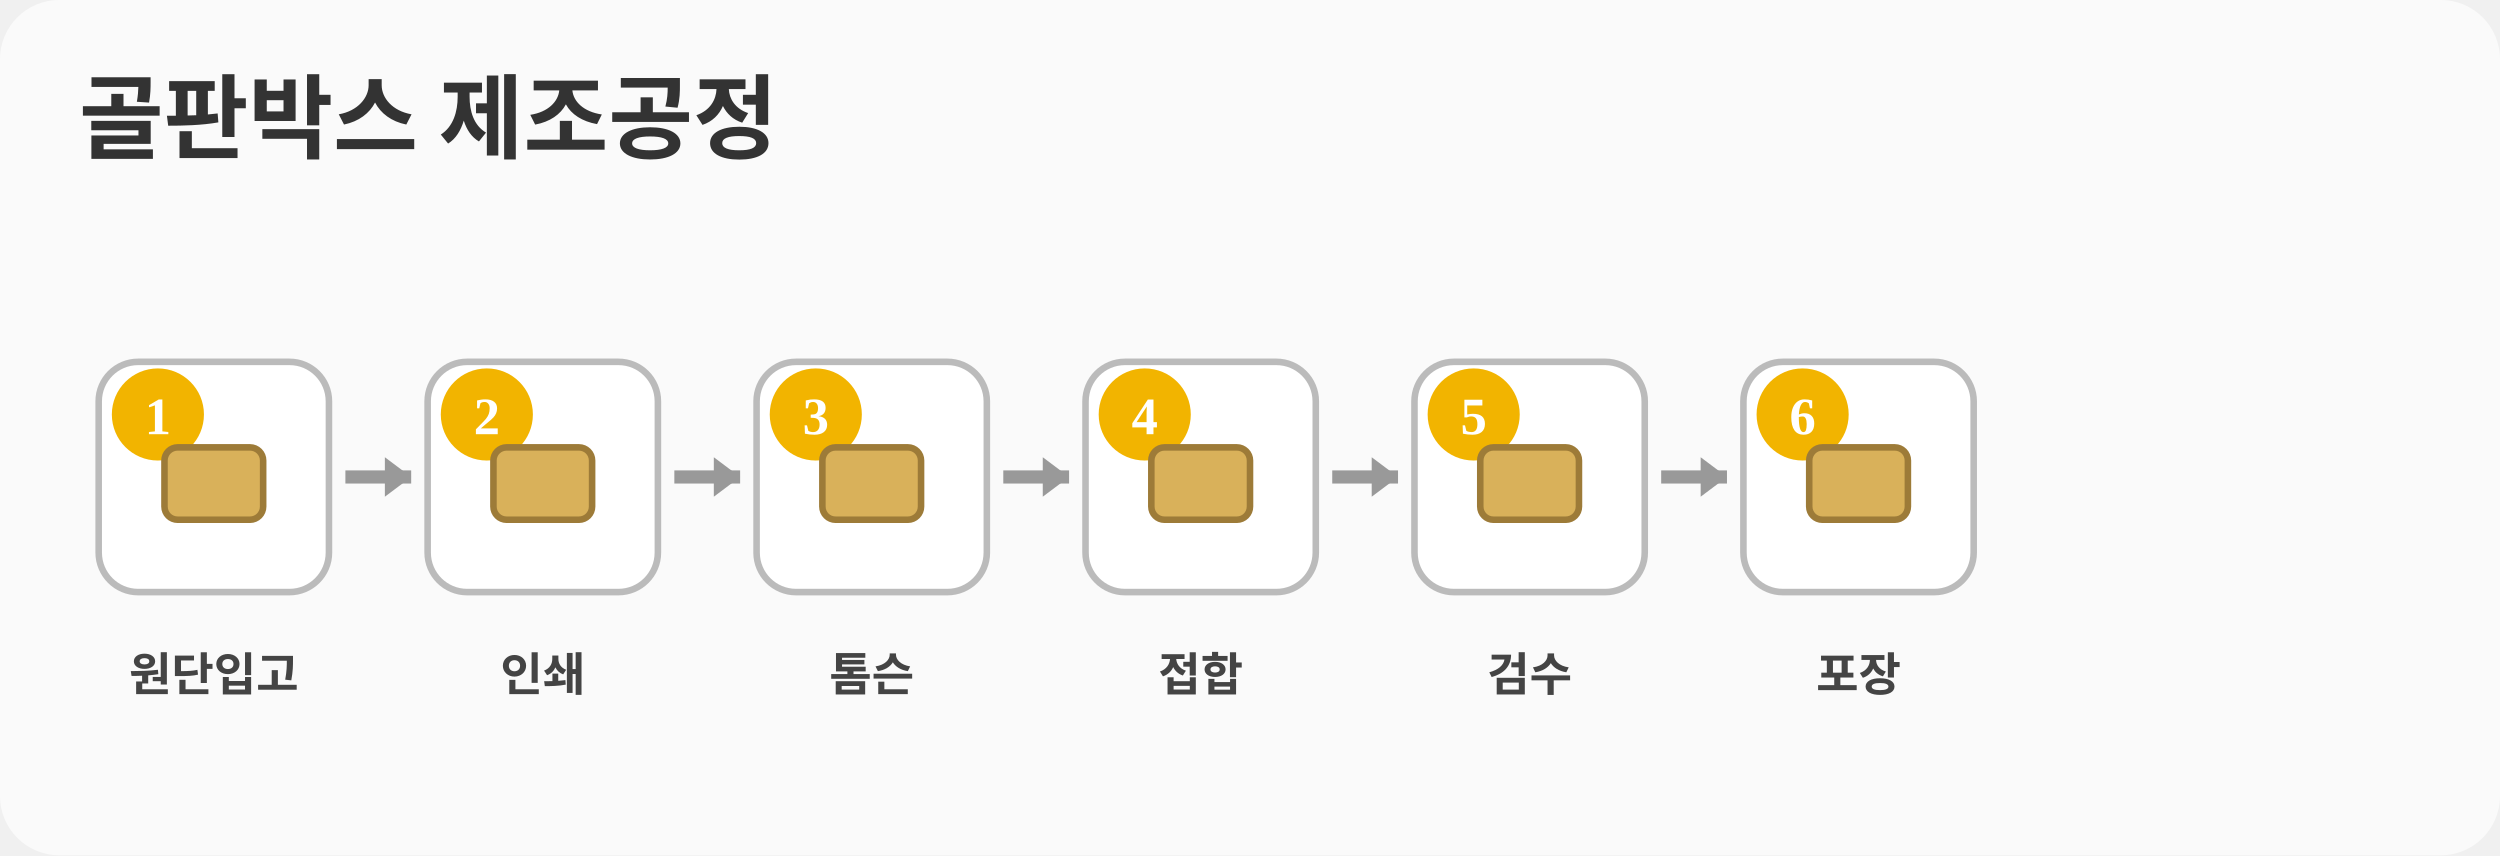
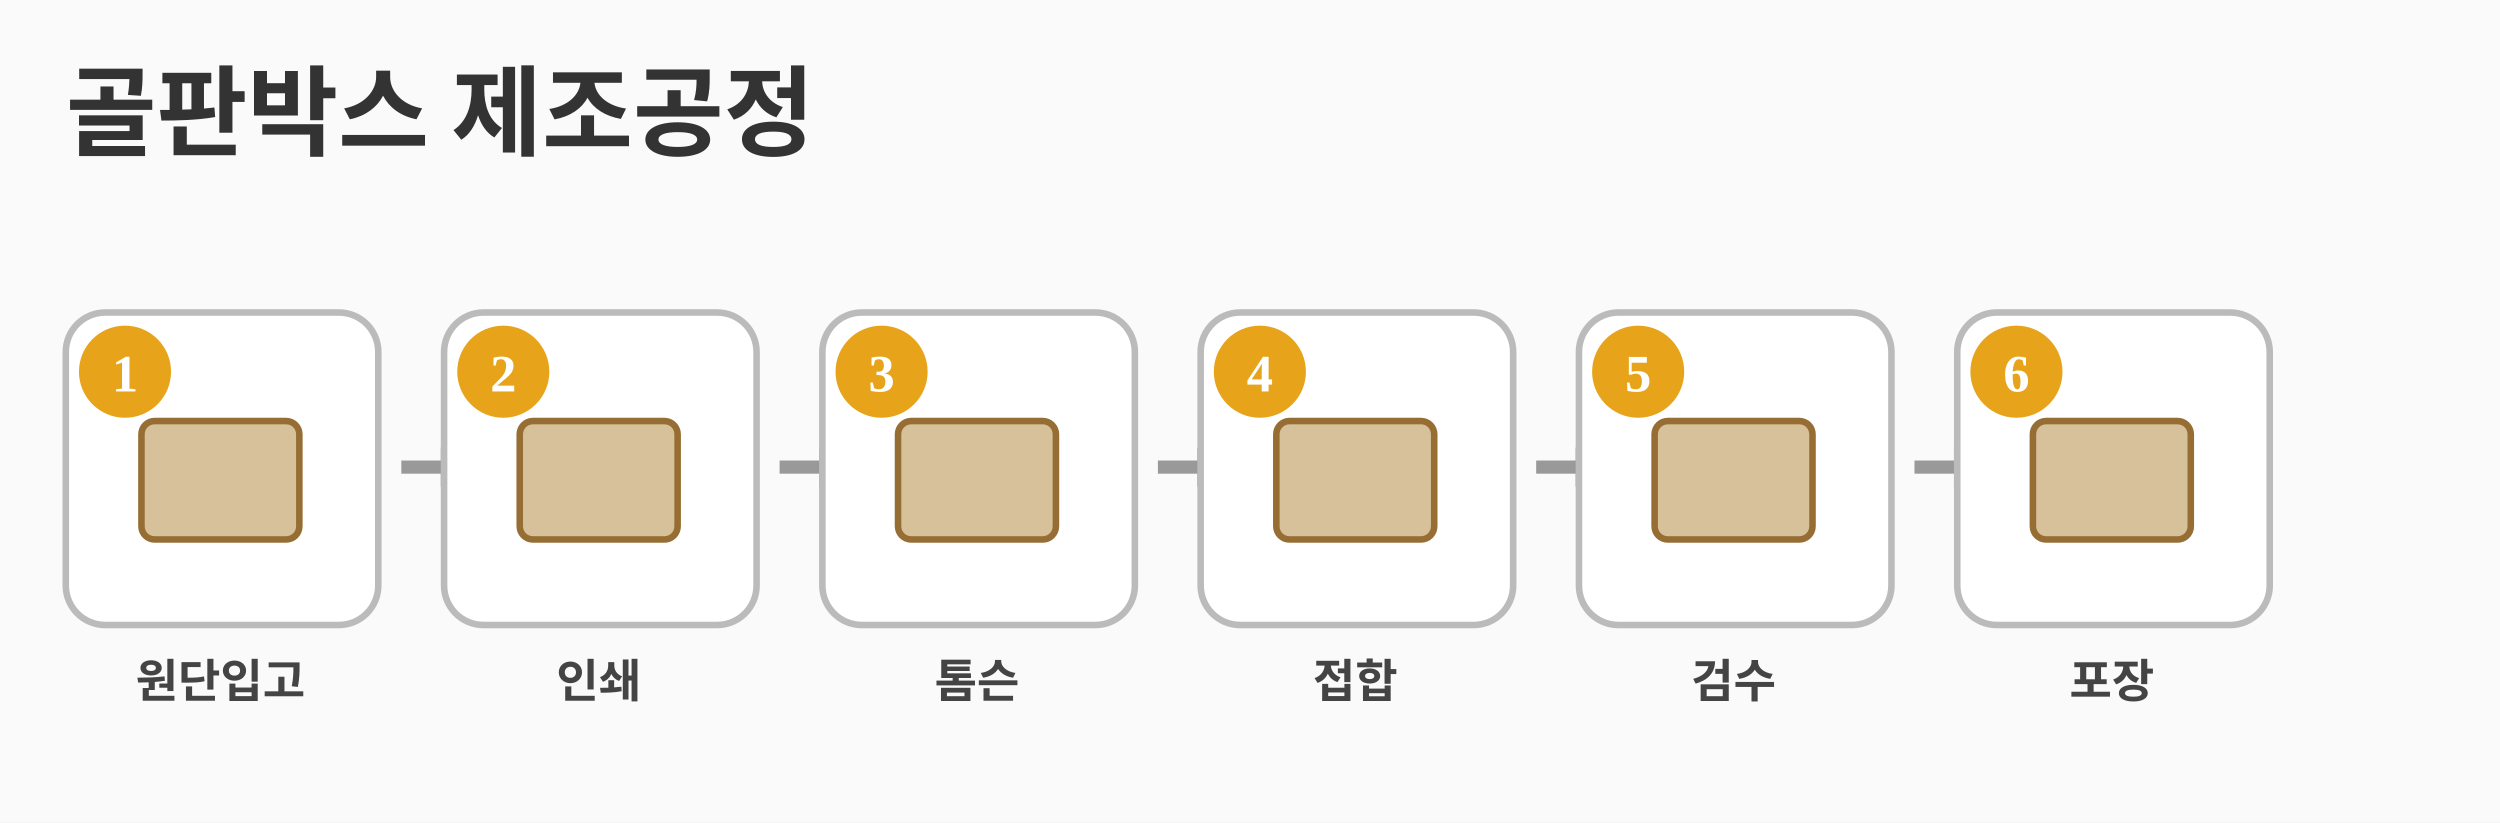
- <svg xmlns="http://www.w3.org/2000/svg" width="760" height="260" viewBox="0 0 760 260">
-   <rect width="760" height="260" rx="18" fill="#fafafa" />
-   <text x="24" y="46" font-size="28" font-weight="800" fill="#333">골판박스 제조공정</text>
-   <rect x="30" y="110" width="70" height="70" rx="12" fill="#fff" stroke="#bbb" stroke-width="2" />
-   <circle cx="48" cy="126" r="14" fill="#f2b400" />
-   <text x="48" y="132" text-anchor="middle" font-size="16" font-weight="700" fill="#fff">1</text>
-   <rect x="50" y="136" width="30" height="22" rx="4" fill="#d9b15a" stroke="#9d7b38" stroke-width="2" />
-   <text x="65" y="210" text-anchor="middle" font-size="14" font-weight="700" fill="#444">원단입고</text>
-   <path d="M105 145 H125" stroke="#999" stroke-width="4" />
-   <path d="M125 145 l-8 -6 v12 z" fill="#999" />
-   <rect x="130" y="110" width="70" height="70" rx="12" fill="#fff" stroke="#bbb" stroke-width="2" />
-   <circle cx="148" cy="126" r="14" fill="#f2b400" />
-   <text x="148" y="132" text-anchor="middle" font-size="16" font-weight="700" fill="#fff">2</text>
-   <rect x="150" y="136" width="30" height="22" rx="4" fill="#d9b15a" stroke="#9d7b38" stroke-width="2" />
-   <text x="165" y="210" text-anchor="middle" font-size="14" font-weight="700" fill="#444">인쇄</text>
-   <path d="M205 145 H225" stroke="#999" stroke-width="4" />
-   <path d="M225 145 l-8 -6 v12 z" fill="#999" />
-   <rect x="230" y="110" width="70" height="70" rx="12" fill="#fff" stroke="#bbb" stroke-width="2" />
-   <circle cx="248" cy="126" r="14" fill="#f2b400" />
-   <text x="248" y="132" text-anchor="middle" font-size="16" font-weight="700" fill="#fff">3</text>
-   <rect x="250" y="136" width="30" height="22" rx="4" fill="#d9b15a" stroke="#9d7b38" stroke-width="2" />
-   <text x="265" y="210" text-anchor="middle" font-size="14" font-weight="700" fill="#444">톰슨</text>
-   <path d="M305 145 H325" stroke="#999" stroke-width="4" />
-   <path d="M325 145 l-8 -6 v12 z" fill="#999" />
-   <rect x="330" y="110" width="70" height="70" rx="12" fill="#fff" stroke="#bbb" stroke-width="2" />
-   <circle cx="348" cy="126" r="14" fill="#f2b400" />
-   <text x="348" y="132" text-anchor="middle" font-size="16" font-weight="700" fill="#fff">4</text>
-   <rect x="350" y="136" width="30" height="22" rx="4" fill="#d9b15a" stroke="#9d7b38" stroke-width="2" />
-   <text x="365" y="210" text-anchor="middle" font-size="14" font-weight="700" fill="#444">접합</text>
-   <path d="M405 145 H425" stroke="#999" stroke-width="4" />
-   <path d="M425 145 l-8 -6 v12 z" fill="#999" />
-   <rect x="430" y="110" width="70" height="70" rx="12" fill="#fff" stroke="#bbb" stroke-width="2" />
-   <circle cx="448" cy="126" r="14" fill="#f2b400" />
-   <text x="448" y="132" text-anchor="middle" font-size="16" font-weight="700" fill="#fff">5</text>
-   <rect x="450" y="136" width="30" height="22" rx="4" fill="#d9b15a" stroke="#9d7b38" stroke-width="2" />
-   <text x="465" y="210" text-anchor="middle" font-size="14" font-weight="700" fill="#444">검수</text>
-   <path d="M505 145 H525" stroke="#999" stroke-width="4" />
-   <path d="M525 145 l-8 -6 v12 z" fill="#999" />
-   <rect x="530" y="110" width="70" height="70" rx="12" fill="#fff" stroke="#bbb" stroke-width="2" />
-   <circle cx="548" cy="126" r="14" fill="#f2b400" />
-   <text x="548" y="132" text-anchor="middle" font-size="16" font-weight="700" fill="#fff">6</text>
-   <rect x="550" y="136" width="30" height="22" rx="4" fill="#d9b15a" stroke="#9d7b38" stroke-width="2" />
-   <text x="565" y="210" text-anchor="middle" font-size="14" font-weight="700" fill="#444">포장</text>
+ <svg xmlns="http://www.w3.org/2000/svg" width="760" height="250" viewBox="0 0 760 250">
+   <rect width="760" height="250" fill="#fafafa" />
+   <text x="20" y="45" font-size="30" font-weight="700" fill="#333">골판박스 제조공정</text>
+   <rect x="20" y="95" width="95" height="95" rx="12" fill="#fff" stroke="#bbb" stroke-width="2" />
+   <circle cx="38" cy="113" r="14" fill="#e7a41a" />
+   <text x="38" y="119" text-anchor="middle" font-size="16" font-weight="700" fill="#fff">1</text>
+   <rect x="43" y="128" width="48" height="36" rx="4" fill="#d7c19b" stroke="#966e34" stroke-width="2" />
+   <text x="67" y="212" text-anchor="middle" font-size="14" font-weight="700" fill="#444">원단입고</text>
+   <path d="M122 142 H142" stroke="#999" stroke-width="4" />
+   <path d="M142 142 l-8 -6 v12 z" fill="#999" />
+   <rect x="135" y="95" width="95" height="95" rx="12" fill="#fff" stroke="#bbb" stroke-width="2" />
+   <circle cx="153" cy="113" r="14" fill="#e7a41a" />
+   <text x="153" y="119" text-anchor="middle" font-size="16" font-weight="700" fill="#fff">2</text>
+   <rect x="158" y="128" width="48" height="36" rx="4" fill="#d7c19b" stroke="#966e34" stroke-width="2" />
+   <text x="182" y="212" text-anchor="middle" font-size="14" font-weight="700" fill="#444">인쇄</text>
+   <path d="M237 142 H257" stroke="#999" stroke-width="4" />
+   <path d="M257 142 l-8 -6 v12 z" fill="#999" />
+   <rect x="250" y="95" width="95" height="95" rx="12" fill="#fff" stroke="#bbb" stroke-width="2" />
+   <circle cx="268" cy="113" r="14" fill="#e7a41a" />
+   <text x="268" y="119" text-anchor="middle" font-size="16" font-weight="700" fill="#fff">3</text>
+   <rect x="273" y="128" width="48" height="36" rx="4" fill="#d7c19b" stroke="#966e34" stroke-width="2" />
+   <text x="297" y="212" text-anchor="middle" font-size="14" font-weight="700" fill="#444">톰슨</text>
+   <path d="M352 142 H372" stroke="#999" stroke-width="4" />
+   <path d="M372 142 l-8 -6 v12 z" fill="#999" />
+   <rect x="365" y="95" width="95" height="95" rx="12" fill="#fff" stroke="#bbb" stroke-width="2" />
+   <circle cx="383" cy="113" r="14" fill="#e7a41a" />
+   <text x="383" y="119" text-anchor="middle" font-size="16" font-weight="700" fill="#fff">4</text>
+   <rect x="388" y="128" width="48" height="36" rx="4" fill="#d7c19b" stroke="#966e34" stroke-width="2" />
+   <text x="412" y="212" text-anchor="middle" font-size="14" font-weight="700" fill="#444">접합</text>
+   <path d="M467 142 H487" stroke="#999" stroke-width="4" />
+   <path d="M487 142 l-8 -6 v12 z" fill="#999" />
+   <rect x="480" y="95" width="95" height="95" rx="12" fill="#fff" stroke="#bbb" stroke-width="2" />
+   <circle cx="498" cy="113" r="14" fill="#e7a41a" />
+   <text x="498" y="119" text-anchor="middle" font-size="16" font-weight="700" fill="#fff">5</text>
+   <rect x="503" y="128" width="48" height="36" rx="4" fill="#d7c19b" stroke="#966e34" stroke-width="2" />
+   <text x="527" y="212" text-anchor="middle" font-size="14" font-weight="700" fill="#444">검수</text>
+   <path d="M582 142 H602" stroke="#999" stroke-width="4" />
+   <path d="M602 142 l-8 -6 v12 z" fill="#999" />
+   <rect x="595" y="95" width="95" height="95" rx="12" fill="#fff" stroke="#bbb" stroke-width="2" />
+   <circle cx="613" cy="113" r="14" fill="#e7a41a" />
+   <text x="613" y="119" text-anchor="middle" font-size="16" font-weight="700" fill="#fff">6</text>
+   <rect x="618" y="128" width="48" height="36" rx="4" fill="#d7c19b" stroke="#966e34" stroke-width="2" />
+   <text x="642" y="212" text-anchor="middle" font-size="14" font-weight="700" fill="#444">포장</text>
</svg>
